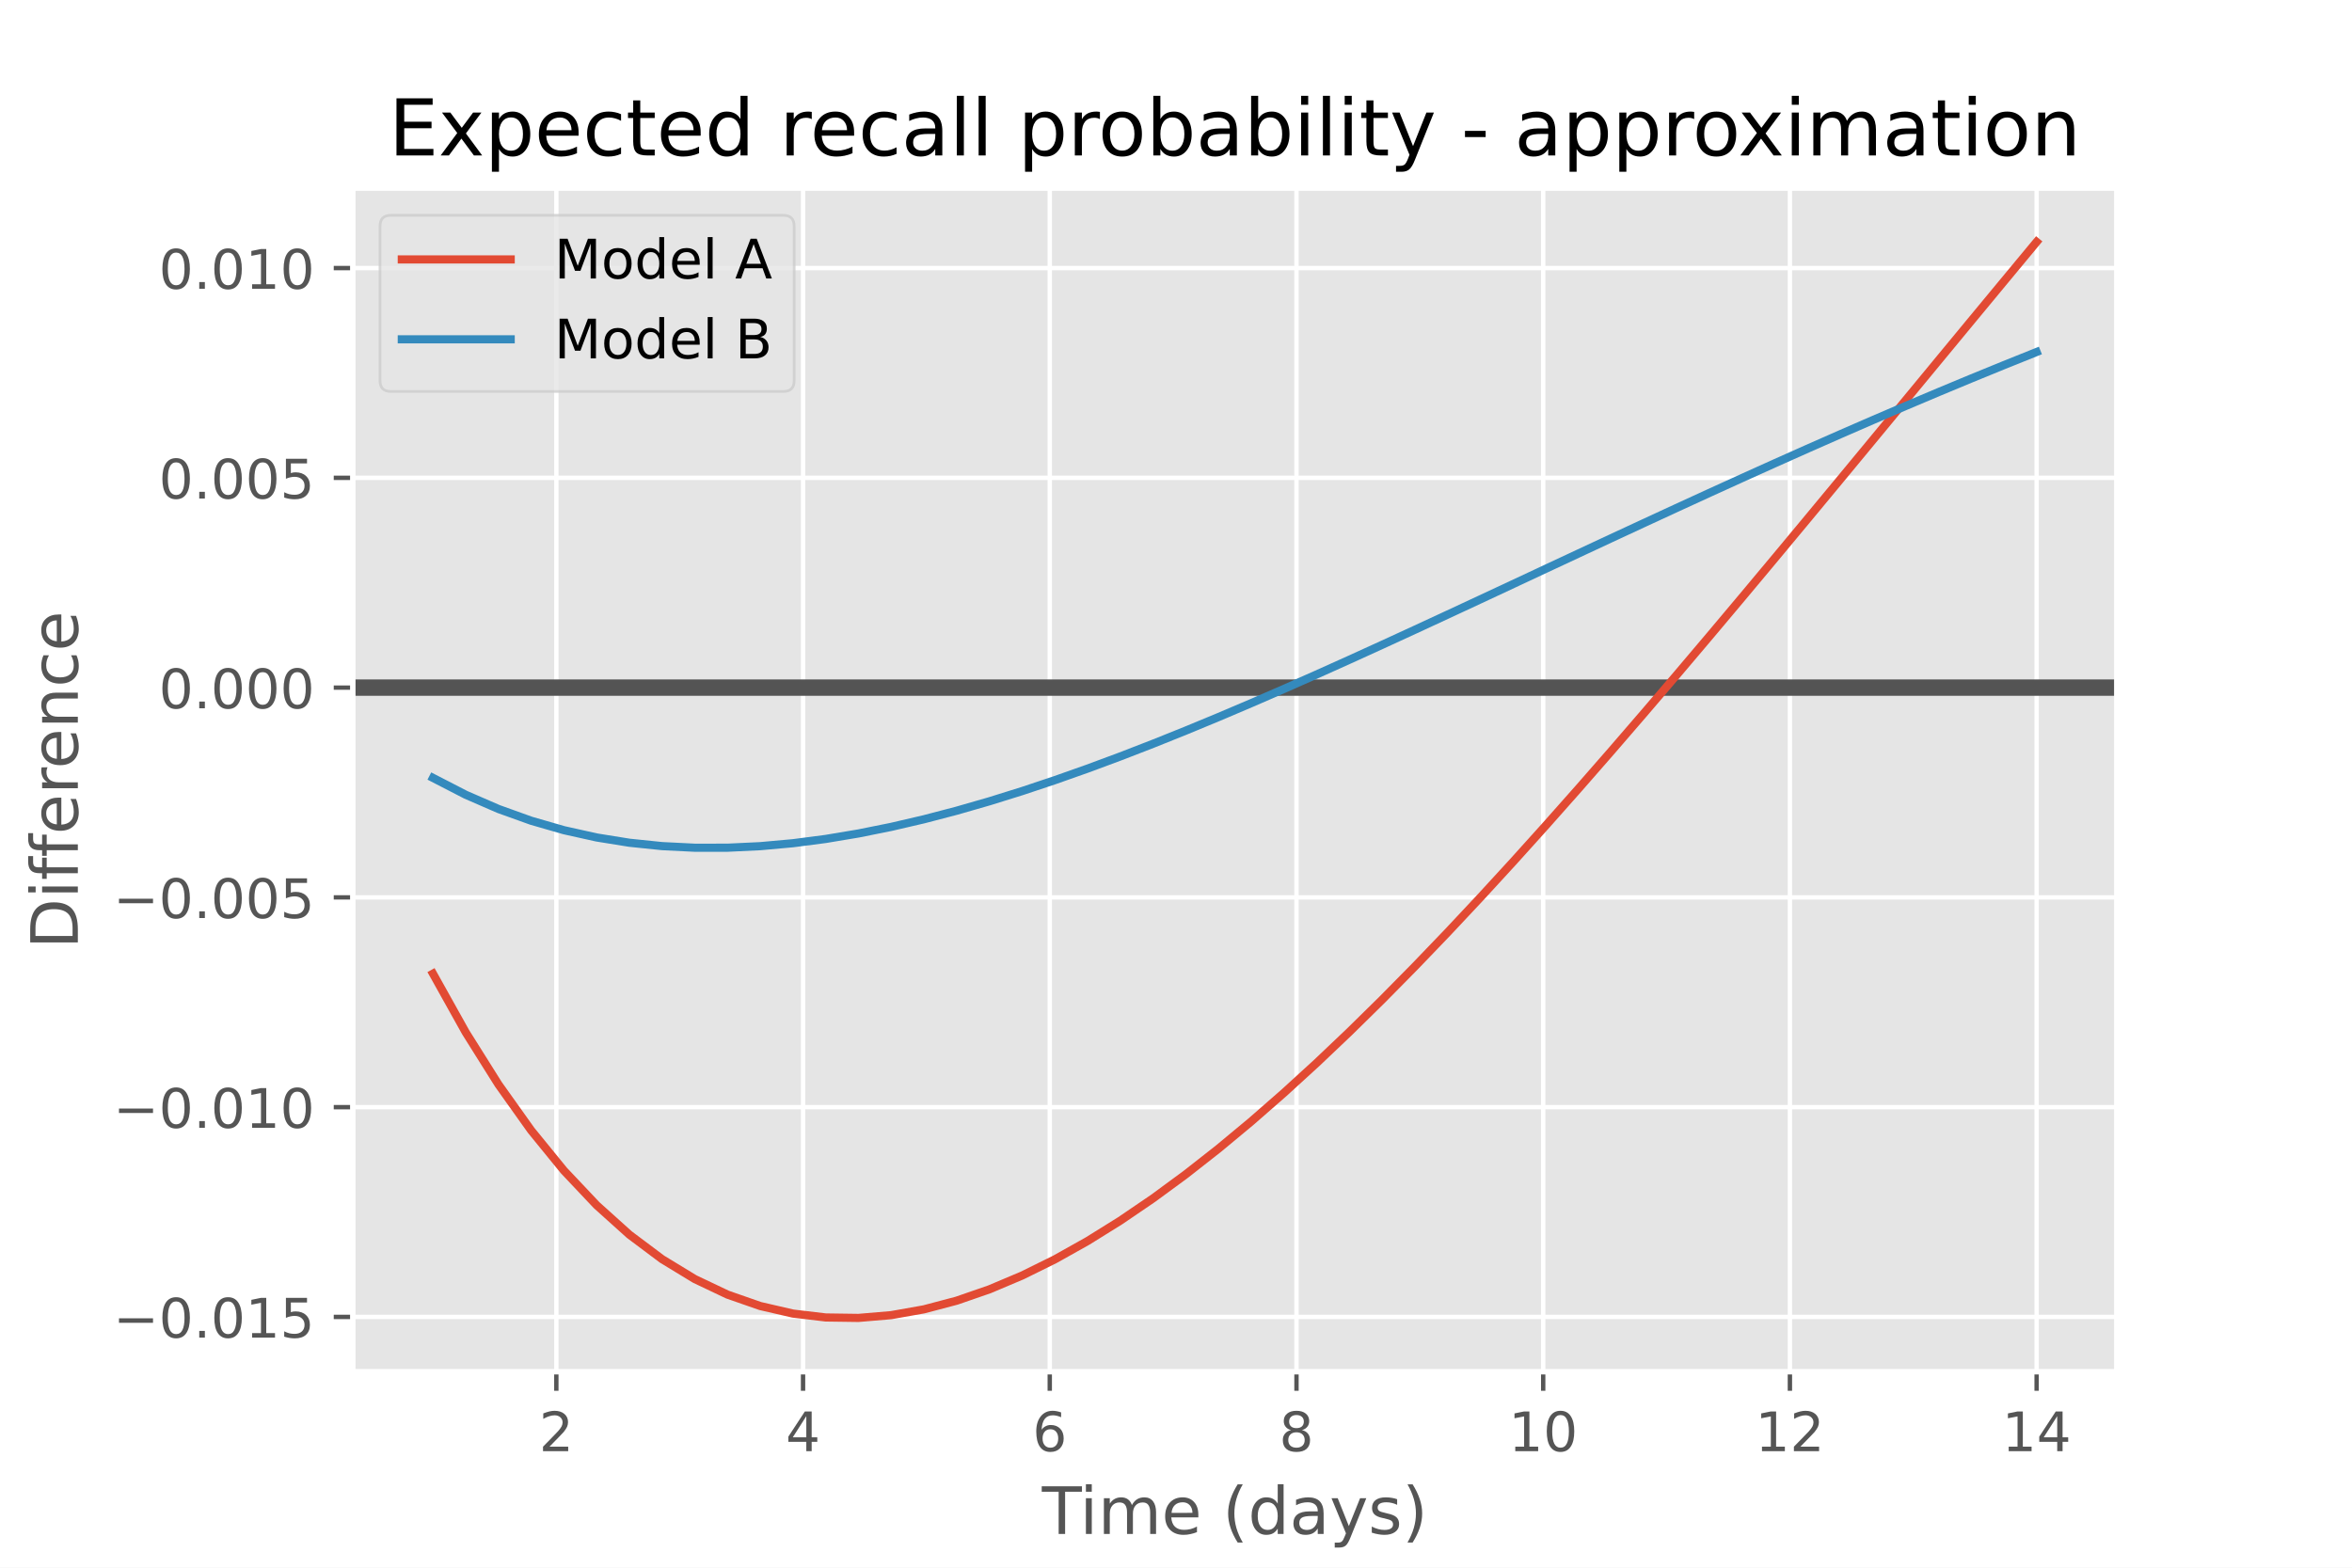
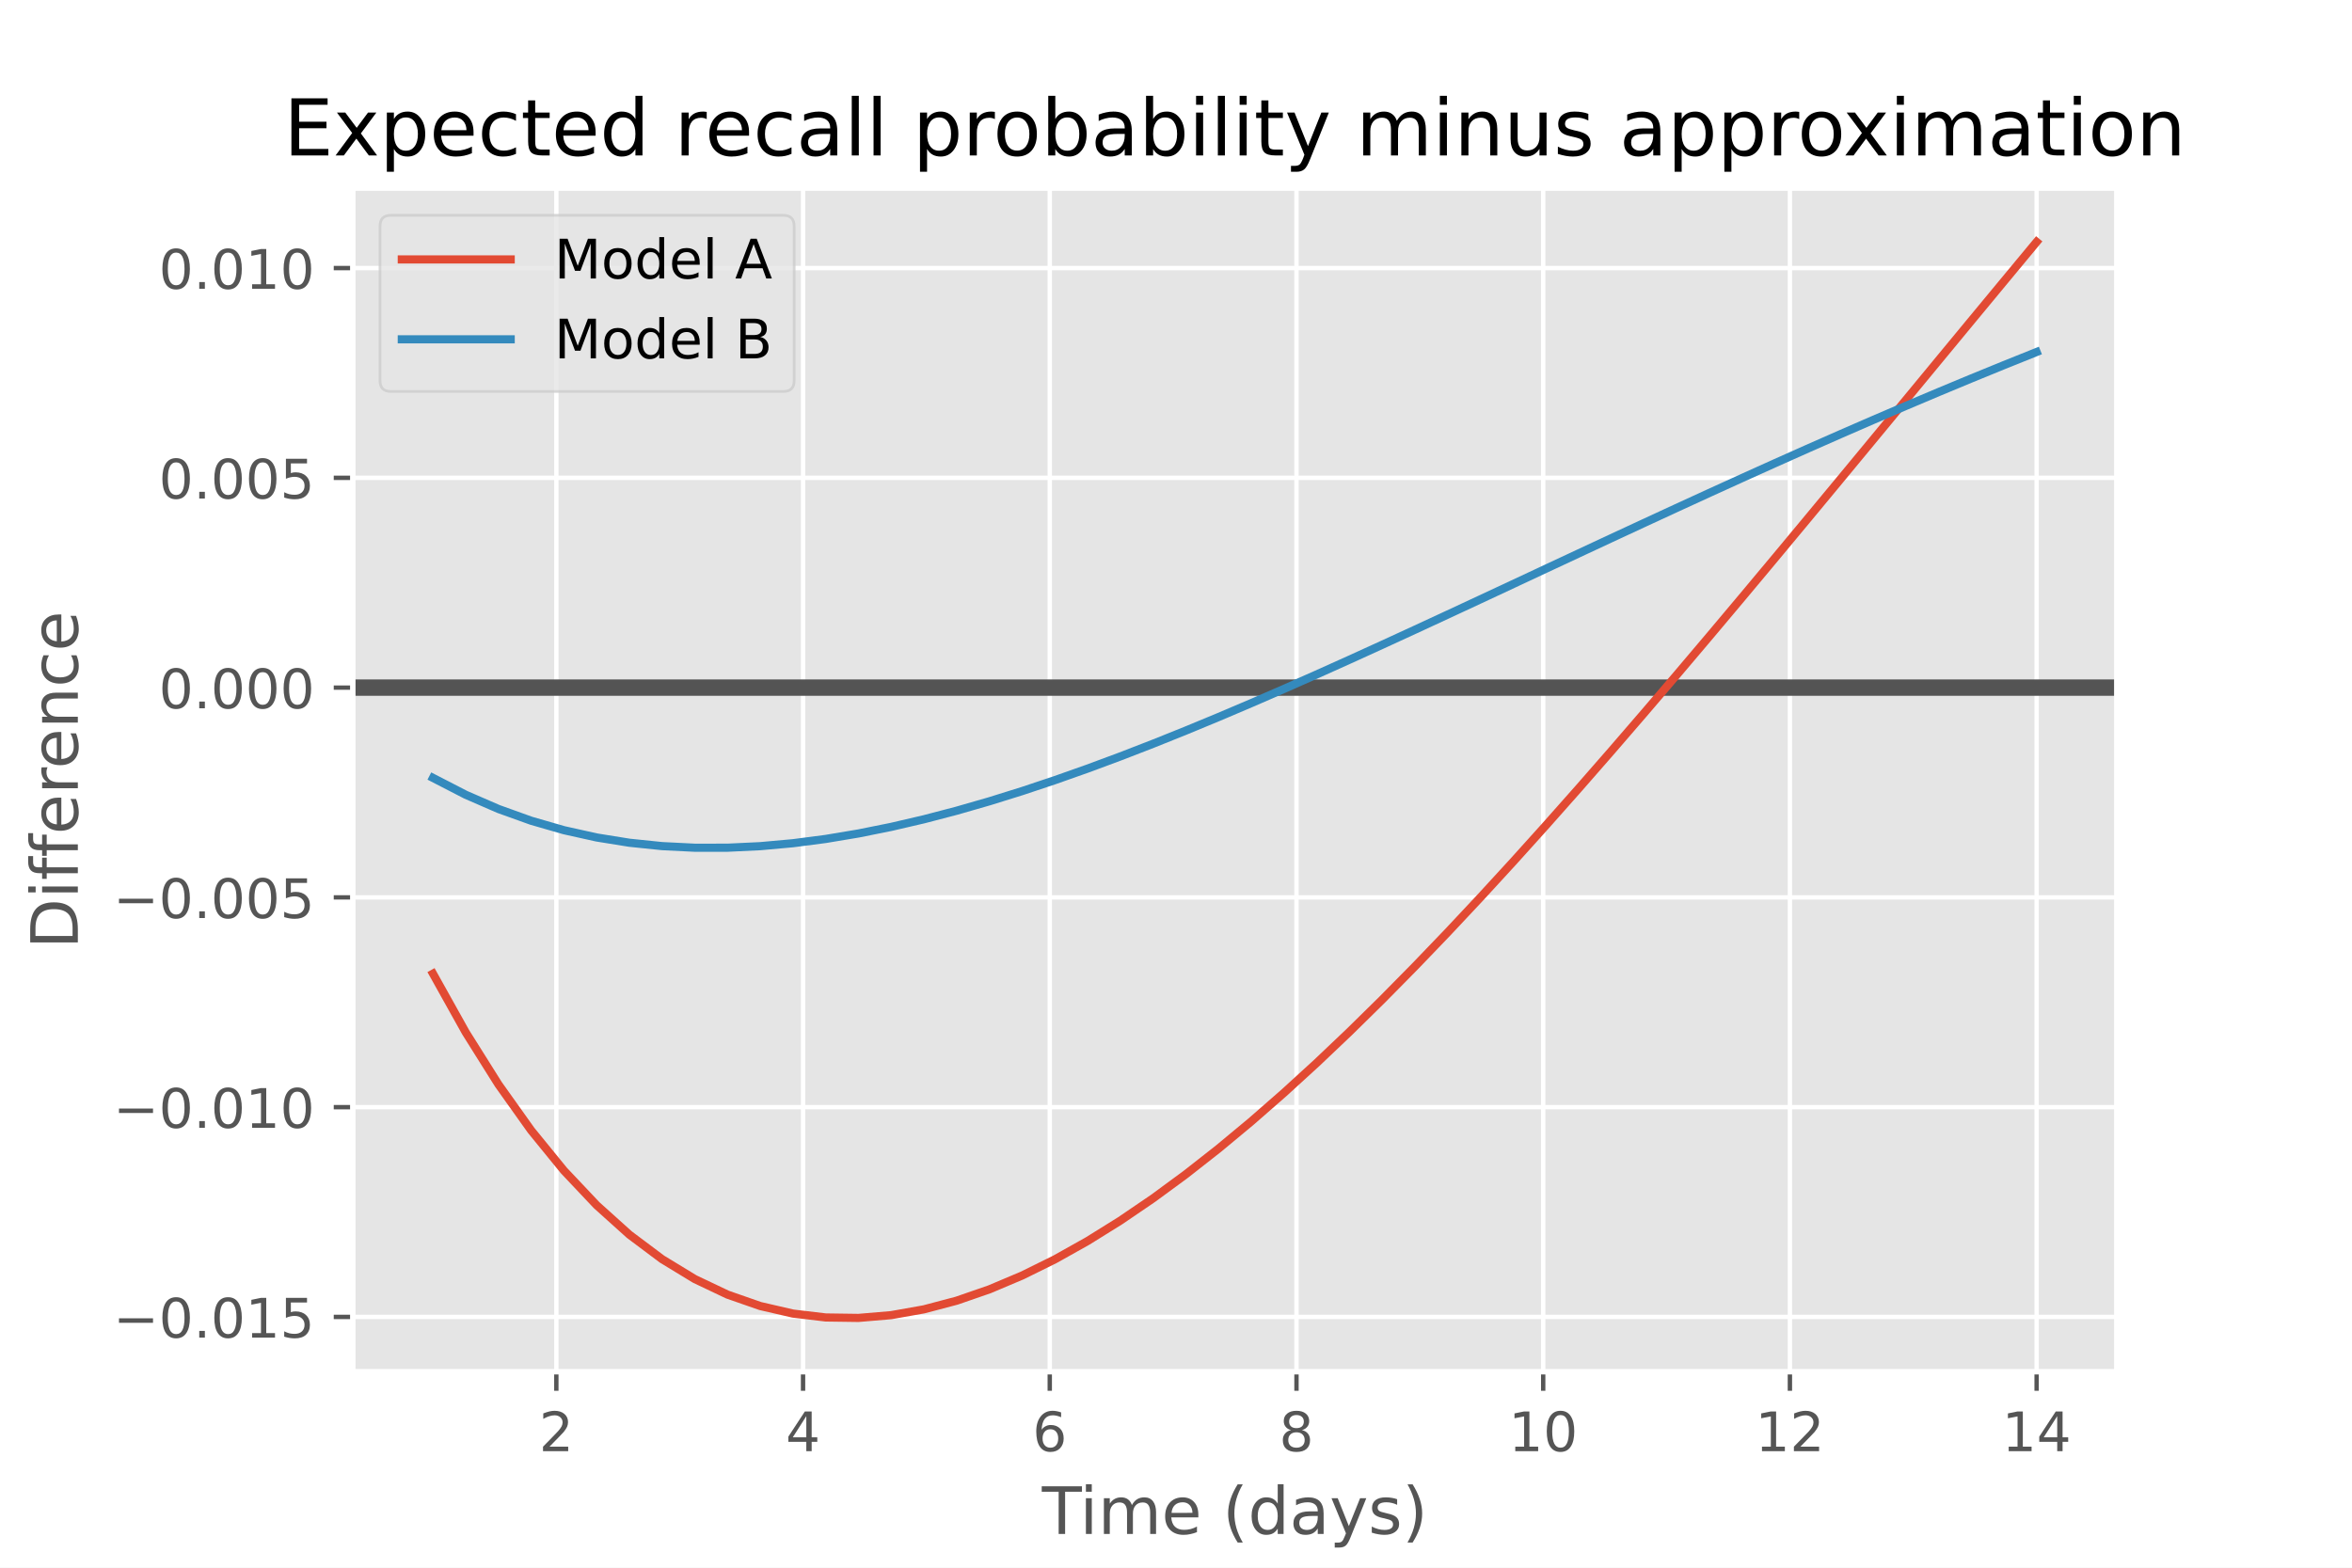
<svg xmlns="http://www.w3.org/2000/svg" xmlns:xlink="http://www.w3.org/1999/xlink" height="288pt" version="1.1" viewBox="0 0 432 288" width="432pt">
  <defs>
    <style type="text/css">
*{stroke-linecap:butt;stroke-linejoin:round;}
  </style>
  </defs>
  <g id="figure_1">
    <g id="patch_1">
      <path d="M 0 288  L 432 288  L 432 0  L 0 0  z " style="fill:#ffffff;" />
    </g>
    <g id="axes_1">
      <g id="patch_2">
        <path d="M 64.8 252  L 388.8 252  L 388.8 34.56  L 64.8 34.56  z " style="fill:#e5e5e5;" />
      </g>
      <g id="matplotlib.axis_1">
        <g id="xtick_1">
          <g id="line2d_1">
-             <path clip-path="url(#p9074adf19c)" d="M 102.185 252  L 102.185 34.56  " style="fill:none;stroke:#ffffff;stroke-linecap:square;stroke-width:0.8;" />
+             <path clip-path="url(#pe7e6170e6c)" d="M 102.185 252  L 102.185 34.56  " style="fill:none;stroke:#ffffff;stroke-linecap:square;stroke-width:0.8;" />
          </g>
          <g id="line2d_2">
            <defs>
-               <path d="M 0 0  L 0 3.5  " id="m6bb90d8f0a" style="stroke:#555555;stroke-width:0.8;" />
+               <path d="M 0 0  L 0 3.5  " id="ma76c712f37" style="stroke:#555555;stroke-width:0.8;" />
            </defs>
            <g>
-               <use style="fill:#555555;stroke:#555555;stroke-width:0.8;" x="102.185" xlink:href="#m6bb90d8f0a" y="252" />
+               <use style="fill:#555555;stroke:#555555;stroke-width:0.8;" x="102.185" xlink:href="#ma76c712f37" y="252" />
            </g>
          </g>
          <g id="text_1">
            <text style="fill:#555555;font-family:DejaVu Sans;font-size:10px;font-style:normal;font-weight:400;text-anchor:middle;" transform="rotate(-0, 102.1846, 266.5984)" x="102.185" y="266.598">2</text>
          </g>
        </g>
        <g id="xtick_2">
          <g id="line2d_3">
-             <path clip-path="url(#p9074adf19c)" d="M 147.499 252  L 147.499 34.56  " style="fill:none;stroke:#ffffff;stroke-linecap:square;stroke-width:0.8;" />
+             <path clip-path="url(#pe7e6170e6c)" d="M 147.499 252  L 147.499 34.56  " style="fill:none;stroke:#ffffff;stroke-linecap:square;stroke-width:0.8;" />
          </g>
          <g id="line2d_4">
            <g>
-               <use style="fill:#555555;stroke:#555555;stroke-width:0.8;" x="147.499" xlink:href="#m6bb90d8f0a" y="252" />
+               <use style="fill:#555555;stroke:#555555;stroke-width:0.8;" x="147.499" xlink:href="#ma76c712f37" y="252" />
            </g>
          </g>
          <g id="text_2">
            <text style="fill:#555555;font-family:DejaVu Sans;font-size:10px;font-style:normal;font-weight:400;text-anchor:middle;" transform="rotate(-0, 147.4993, 266.5984)" x="147.499" y="266.598">4</text>
          </g>
        </g>
        <g id="xtick_3">
          <g id="line2d_5">
-             <path clip-path="url(#p9074adf19c)" d="M 192.814 252  L 192.814 34.56  " style="fill:none;stroke:#ffffff;stroke-linecap:square;stroke-width:0.8;" />
+             <path clip-path="url(#pe7e6170e6c)" d="M 192.814 252  L 192.814 34.56  " style="fill:none;stroke:#ffffff;stroke-linecap:square;stroke-width:0.8;" />
          </g>
          <g id="line2d_6">
            <g>
-               <use style="fill:#555555;stroke:#555555;stroke-width:0.8;" x="192.814" xlink:href="#m6bb90d8f0a" y="252" />
+               <use style="fill:#555555;stroke:#555555;stroke-width:0.8;" x="192.814" xlink:href="#ma76c712f37" y="252" />
            </g>
          </g>
          <g id="text_3">
            <text style="fill:#555555;font-family:DejaVu Sans;font-size:10px;font-style:normal;font-weight:400;text-anchor:middle;" transform="rotate(-0, 192.814, 266.5984)" x="192.814" y="266.598">6</text>
          </g>
        </g>
        <g id="xtick_4">
          <g id="line2d_7">
-             <path clip-path="url(#p9074adf19c)" d="M 238.129 252  L 238.129 34.56  " style="fill:none;stroke:#ffffff;stroke-linecap:square;stroke-width:0.8;" />
+             <path clip-path="url(#pe7e6170e6c)" d="M 238.129 252  L 238.129 34.56  " style="fill:none;stroke:#ffffff;stroke-linecap:square;stroke-width:0.8;" />
          </g>
          <g id="line2d_8">
            <g>
-               <use style="fill:#555555;stroke:#555555;stroke-width:0.8;" x="238.129" xlink:href="#m6bb90d8f0a" y="252" />
+               <use style="fill:#555555;stroke:#555555;stroke-width:0.8;" x="238.129" xlink:href="#ma76c712f37" y="252" />
            </g>
          </g>
          <g id="text_4">
            <text style="fill:#555555;font-family:DejaVu Sans;font-size:10px;font-style:normal;font-weight:400;text-anchor:middle;" transform="rotate(-0, 238.1287, 266.5984)" x="238.129" y="266.598">8</text>
          </g>
        </g>
        <g id="xtick_5">
          <g id="line2d_9">
-             <path clip-path="url(#p9074adf19c)" d="M 283.443 252  L 283.443 34.56  " style="fill:none;stroke:#ffffff;stroke-linecap:square;stroke-width:0.8;" />
+             <path clip-path="url(#pe7e6170e6c)" d="M 283.443 252  L 283.443 34.56  " style="fill:none;stroke:#ffffff;stroke-linecap:square;stroke-width:0.8;" />
          </g>
          <g id="line2d_10">
            <g>
-               <use style="fill:#555555;stroke:#555555;stroke-width:0.8;" x="283.443" xlink:href="#m6bb90d8f0a" y="252" />
+               <use style="fill:#555555;stroke:#555555;stroke-width:0.8;" x="283.443" xlink:href="#ma76c712f37" y="252" />
            </g>
          </g>
          <g id="text_5">
            <text style="fill:#555555;font-family:DejaVu Sans;font-size:10px;font-style:normal;font-weight:400;text-anchor:middle;" transform="rotate(-0, 283.4434, 266.5984)" x="283.443" y="266.598">10</text>
          </g>
        </g>
        <g id="xtick_6">
          <g id="line2d_11">
-             <path clip-path="url(#p9074adf19c)" d="M 328.758 252  L 328.758 34.56  " style="fill:none;stroke:#ffffff;stroke-linecap:square;stroke-width:0.8;" />
+             <path clip-path="url(#pe7e6170e6c)" d="M 328.758 252  L 328.758 34.56  " style="fill:none;stroke:#ffffff;stroke-linecap:square;stroke-width:0.8;" />
          </g>
          <g id="line2d_12">
            <g>
-               <use style="fill:#555555;stroke:#555555;stroke-width:0.8;" x="328.758" xlink:href="#m6bb90d8f0a" y="252" />
+               <use style="fill:#555555;stroke:#555555;stroke-width:0.8;" x="328.758" xlink:href="#ma76c712f37" y="252" />
            </g>
          </g>
          <g id="text_6">
            <text style="fill:#555555;font-family:DejaVu Sans;font-size:10px;font-style:normal;font-weight:400;text-anchor:middle;" transform="rotate(-0, 328.758, 266.5984)" x="328.758" y="266.598">12</text>
          </g>
        </g>
        <g id="xtick_7">
          <g id="line2d_13">
-             <path clip-path="url(#p9074adf19c)" d="M 374.073 252  L 374.073 34.56  " style="fill:none;stroke:#ffffff;stroke-linecap:square;stroke-width:0.8;" />
+             <path clip-path="url(#pe7e6170e6c)" d="M 374.073 252  L 374.073 34.56  " style="fill:none;stroke:#ffffff;stroke-linecap:square;stroke-width:0.8;" />
          </g>
          <g id="line2d_14">
            <g>
-               <use style="fill:#555555;stroke:#555555;stroke-width:0.8;" x="374.073" xlink:href="#m6bb90d8f0a" y="252" />
+               <use style="fill:#555555;stroke:#555555;stroke-width:0.8;" x="374.073" xlink:href="#ma76c712f37" y="252" />
            </g>
          </g>
          <g id="text_7">
            <text style="fill:#555555;font-family:DejaVu Sans;font-size:10px;font-style:normal;font-weight:400;text-anchor:middle;" transform="rotate(-0, 374.0727, 266.5984)" x="374.073" y="266.598">14</text>
          </g>
        </g>
        <g id="text_8">
          <text style="fill:#555555;font-family:DejaVu Sans;font-size:12px;font-style:normal;font-weight:400;text-anchor:middle;" transform="rotate(-0, 226.8, 281.7962)" x="226.8" y="281.796">Time (days)</text>
        </g>
      </g>
      <g id="matplotlib.axis_2">
        <g id="ytick_1">
          <g id="line2d_15">
-             <path clip-path="url(#p9074adf19c)" d="M 64.8 241.932  L 388.8 241.932  " style="fill:none;stroke:#ffffff;stroke-linecap:square;stroke-width:0.8;" />
+             <path clip-path="url(#pe7e6170e6c)" d="M 64.8 241.932  L 388.8 241.932  " style="fill:none;stroke:#ffffff;stroke-linecap:square;stroke-width:0.8;" />
          </g>
          <g id="line2d_16">
            <defs>
-               <path d="M 0 0  L -3.5 0  " id="mc077dd3baa" style="stroke:#555555;stroke-width:0.8;" />
+               <path d="M 0 0  L -3.5 0  " id="m121aea2aeb" style="stroke:#555555;stroke-width:0.8;" />
            </defs>
            <g>
-               <use style="fill:#555555;stroke:#555555;stroke-width:0.8;" x="64.8" xlink:href="#mc077dd3baa" y="241.932" />
+               <use style="fill:#555555;stroke:#555555;stroke-width:0.8;" x="64.8" xlink:href="#m121aea2aeb" y="241.932" />
            </g>
          </g>
          <g id="text_9">
            <text style="fill:#555555;font-family:DejaVu Sans;font-size:10px;font-style:normal;font-weight:400;text-anchor:end;" transform="rotate(-0, 57.8, 245.731)" x="57.8" y="245.731">−0.015</text>
          </g>
        </g>
        <g id="ytick_2">
          <g id="line2d_17">
-             <path clip-path="url(#p9074adf19c)" d="M 64.8 203.395  L 388.8 203.395  " style="fill:none;stroke:#ffffff;stroke-linecap:square;stroke-width:0.8;" />
+             <path clip-path="url(#pe7e6170e6c)" d="M 64.8 203.395  L 388.8 203.395  " style="fill:none;stroke:#ffffff;stroke-linecap:square;stroke-width:0.8;" />
          </g>
          <g id="line2d_18">
            <g>
-               <use style="fill:#555555;stroke:#555555;stroke-width:0.8;" x="64.8" xlink:href="#mc077dd3baa" y="203.395" />
+               <use style="fill:#555555;stroke:#555555;stroke-width:0.8;" x="64.8" xlink:href="#m121aea2aeb" y="203.395" />
            </g>
          </g>
          <g id="text_10">
            <text style="fill:#555555;font-family:DejaVu Sans;font-size:10px;font-style:normal;font-weight:400;text-anchor:end;" transform="rotate(-0, 57.8, 207.1943)" x="57.8" y="207.194">−0.010</text>
          </g>
        </g>
        <g id="ytick_3">
          <g id="line2d_19">
-             <path clip-path="url(#p9074adf19c)" d="M 64.8 164.858  L 388.8 164.858  " style="fill:none;stroke:#ffffff;stroke-linecap:square;stroke-width:0.8;" />
+             <path clip-path="url(#pe7e6170e6c)" d="M 64.8 164.858  L 388.8 164.858  " style="fill:none;stroke:#ffffff;stroke-linecap:square;stroke-width:0.8;" />
          </g>
          <g id="line2d_20">
            <g>
-               <use style="fill:#555555;stroke:#555555;stroke-width:0.8;" x="64.8" xlink:href="#mc077dd3baa" y="164.858" />
+               <use style="fill:#555555;stroke:#555555;stroke-width:0.8;" x="64.8" xlink:href="#m121aea2aeb" y="164.858" />
            </g>
          </g>
          <g id="text_11">
            <text style="fill:#555555;font-family:DejaVu Sans;font-size:10px;font-style:normal;font-weight:400;text-anchor:end;" transform="rotate(-0, 57.8, 168.6576)" x="57.8" y="168.658">−0.005</text>
          </g>
        </g>
        <g id="ytick_4">
          <g id="line2d_21">
-             <path clip-path="url(#p9074adf19c)" d="M 64.8 126.322  L 388.8 126.322  " style="fill:none;stroke:#ffffff;stroke-linecap:square;stroke-width:0.8;" />
+             <path clip-path="url(#pe7e6170e6c)" d="M 64.8 126.322  L 388.8 126.322  " style="fill:none;stroke:#ffffff;stroke-linecap:square;stroke-width:0.8;" />
          </g>
          <g id="line2d_22">
            <g>
-               <use style="fill:#555555;stroke:#555555;stroke-width:0.8;" x="64.8" xlink:href="#mc077dd3baa" y="126.322" />
+               <use style="fill:#555555;stroke:#555555;stroke-width:0.8;" x="64.8" xlink:href="#m121aea2aeb" y="126.322" />
            </g>
          </g>
          <g id="text_12">
            <text style="fill:#555555;font-family:DejaVu Sans;font-size:10px;font-style:normal;font-weight:400;text-anchor:end;" transform="rotate(-0, 57.8, 130.1209)" x="57.8" y="130.121">0.000</text>
          </g>
        </g>
        <g id="ytick_5">
          <g id="line2d_23">
-             <path clip-path="url(#p9074adf19c)" d="M 64.8 87.785  L 388.8 87.785  " style="fill:none;stroke:#ffffff;stroke-linecap:square;stroke-width:0.8;" />
+             <path clip-path="url(#pe7e6170e6c)" d="M 64.8 87.785  L 388.8 87.785  " style="fill:none;stroke:#ffffff;stroke-linecap:square;stroke-width:0.8;" />
          </g>
          <g id="line2d_24">
            <g>
-               <use style="fill:#555555;stroke:#555555;stroke-width:0.8;" x="64.8" xlink:href="#mc077dd3baa" y="87.785" />
+               <use style="fill:#555555;stroke:#555555;stroke-width:0.8;" x="64.8" xlink:href="#m121aea2aeb" y="87.785" />
            </g>
          </g>
          <g id="text_13">
            <text style="fill:#555555;font-family:DejaVu Sans;font-size:10px;font-style:normal;font-weight:400;text-anchor:end;" transform="rotate(-0, 57.8, 91.58428)" x="57.8" y="91.584">0.005</text>
          </g>
        </g>
        <g id="ytick_6">
          <g id="line2d_25">
-             <path clip-path="url(#p9074adf19c)" d="M 64.8 49.248  L 388.8 49.248  " style="fill:none;stroke:#ffffff;stroke-linecap:square;stroke-width:0.8;" />
+             <path clip-path="url(#pe7e6170e6c)" d="M 64.8 49.248  L 388.8 49.248  " style="fill:none;stroke:#ffffff;stroke-linecap:square;stroke-width:0.8;" />
          </g>
          <g id="line2d_26">
            <g>
-               <use style="fill:#555555;stroke:#555555;stroke-width:0.8;" x="64.8" xlink:href="#mc077dd3baa" y="49.248" />
+               <use style="fill:#555555;stroke:#555555;stroke-width:0.8;" x="64.8" xlink:href="#m121aea2aeb" y="49.248" />
            </g>
          </g>
          <g id="text_14">
            <text style="fill:#555555;font-family:DejaVu Sans;font-size:10px;font-style:normal;font-weight:400;text-anchor:end;" transform="rotate(-0, 57.8, 53.04761)" x="57.8" y="53.048">0.010</text>
          </g>
        </g>
        <g id="text_15">
          <text style="fill:#555555;font-family:DejaVu Sans;font-size:12px;font-style:normal;font-weight:400;text-anchor:middle;" transform="rotate(-90, 14.29656, 143.28)" x="14.297" y="143.28">Difference</text>
        </g>
      </g>
      <g id="line2d_27">
-         <path clip-path="url(#p9074adf19c)" d="M 64.8 126.322  L 388.8 126.322  " style="fill:none;stroke:#545454;stroke-linecap:square;stroke-width:3;" />
+         <path clip-path="url(#pe7e6170e6c)" d="M 64.8 126.322  L 388.8 126.322  " style="fill:none;stroke:#545454;stroke-linecap:square;stroke-width:3;" />
      </g>
      <g id="line2d_28">
-         <path clip-path="url(#p9074adf19c)" d="M 79.527 178.873  L 85.538 189.643  L 91.55 199.218  L 97.561 207.662  L 103.572 215.037  L 109.583 221.401  L 115.594 226.811  L 121.605 231.32  L 127.616 234.977  L 133.627 237.833  L 139.639 239.931  L 145.65 241.317  L 151.661 242.032  L 157.672 242.116  L 163.683 241.607  L 169.694 240.54  L 175.705 238.951  L 181.717 236.871  L 187.728 234.332  L 193.739 231.364  L 199.75 227.995  L 205.761 224.252  L 211.772 220.16  L 217.783 215.744  L 223.794 211.027  L 229.806 206.032  L 235.817 200.778  L 241.828 195.287  L 247.839 189.577  L 253.85 183.666  L 259.861 177.571  L 265.872 171.31  L 271.883 164.896  L 277.895 158.346  L 283.906 151.673  L 289.917 144.89  L 295.928 138.011  L 301.939 131.046  L 307.95 124.008  L 313.961 116.907  L 319.973 109.753  L 325.984 102.557  L 331.995 95.327  L 338.006 88.071  L 344.017 80.799  L 350.028 73.518  L 356.039 66.235  L 362.05 58.958  L 368.062 51.692  L 374.073 44.444  " style="fill:none;stroke:#e24a33;stroke-linecap:square;stroke-width:1.5;" />
+         <path clip-path="url(#pe7e6170e6c)" d="M 79.527 178.873  L 85.538 189.643  L 91.55 199.218  L 97.561 207.662  L 103.572 215.037  L 109.583 221.401  L 115.594 226.811  L 121.605 231.32  L 127.616 234.977  L 133.627 237.833  L 139.639 239.931  L 145.65 241.317  L 151.661 242.032  L 157.672 242.116  L 163.683 241.607  L 169.694 240.54  L 175.705 238.951  L 181.717 236.871  L 187.728 234.332  L 193.739 231.364  L 199.75 227.995  L 205.761 224.252  L 211.772 220.16  L 217.783 215.744  L 223.794 211.027  L 229.806 206.032  L 235.817 200.778  L 241.828 195.287  L 247.839 189.577  L 253.85 183.666  L 259.861 177.571  L 265.872 171.31  L 271.883 164.896  L 277.895 158.346  L 283.906 151.673  L 289.917 144.89  L 295.928 138.011  L 301.939 131.046  L 307.95 124.008  L 313.961 116.907  L 319.973 109.753  L 325.984 102.557  L 331.995 95.327  L 338.006 88.071  L 344.017 80.799  L 350.028 73.518  L 356.039 66.235  L 362.05 58.958  L 368.062 51.692  L 374.073 44.444  " style="fill:none;stroke:#e24a33;stroke-linecap:square;stroke-width:1.5;" />
      </g>
      <g id="line2d_29">
-         <path clip-path="url(#p9074adf19c)" d="M 79.527 142.907  L 85.538 146.004  L 91.55 148.617  L 97.561 150.777  L 103.572 152.513  L 109.583 153.851  L 115.594 154.818  L 121.605 155.439  L 127.616 155.736  L 133.627 155.733  L 139.639 155.45  L 145.65 154.907  L 151.661 154.124  L 157.672 153.119  L 163.683 151.909  L 169.694 150.511  L 175.705 148.939  L 181.717 147.208  L 187.728 145.334  L 193.739 143.327  L 199.75 141.202  L 205.761 138.97  L 211.772 136.641  L 217.783 134.227  L 223.794 131.737  L 229.806 129.181  L 235.817 126.568  L 241.828 123.906  L 247.839 121.202  L 253.85 118.464  L 259.861 115.7  L 265.872 112.915  L 271.883 110.116  L 277.895 107.308  L 283.906 104.497  L 289.917 101.687  L 295.928 98.884  L 301.939 96.093  L 307.95 93.316  L 313.961 90.557  L 319.973 87.822  L 325.984 85.111  L 331.995 82.429  L 338.006 79.779  L 344.017 77.162  L 350.028 74.582  L 356.039 72.04  L 362.05 69.539  L 368.062 67.08  L 374.073 64.665  " style="fill:none;stroke:#348abd;stroke-linecap:square;stroke-width:1.5;" />
+         <path clip-path="url(#pe7e6170e6c)" d="M 79.527 142.907  L 85.538 146.004  L 91.55 148.617  L 97.561 150.777  L 103.572 152.513  L 109.583 153.851  L 115.594 154.818  L 121.605 155.439  L 127.616 155.736  L 133.627 155.733  L 139.639 155.45  L 145.65 154.907  L 151.661 154.124  L 157.672 153.119  L 163.683 151.909  L 169.694 150.511  L 175.705 148.939  L 181.717 147.208  L 187.728 145.334  L 193.739 143.327  L 199.75 141.202  L 205.761 138.97  L 211.772 136.641  L 217.783 134.227  L 223.794 131.737  L 229.806 129.181  L 235.817 126.568  L 241.828 123.906  L 247.839 121.202  L 253.85 118.464  L 259.861 115.7  L 265.872 112.915  L 271.883 110.116  L 277.895 107.308  L 283.906 104.497  L 289.917 101.687  L 295.928 98.884  L 301.939 96.093  L 307.95 93.316  L 313.961 90.557  L 319.973 87.822  L 325.984 85.111  L 331.995 82.429  L 338.006 79.779  L 344.017 77.162  L 350.028 74.582  L 356.039 72.04  L 362.05 69.539  L 368.062 67.08  L 374.073 64.665  " style="fill:none;stroke:#348abd;stroke-linecap:square;stroke-width:1.5;" />
      </g>
      <g id="patch_3">
        <path d="M 64.8 252  L 64.8 34.56  " style="fill:none;stroke:#ffffff;stroke-linecap:square;stroke-linejoin:miter;" />
      </g>
      <g id="patch_4">
        <path d="M 388.8 252  L 388.8 34.56  " style="fill:none;stroke:#ffffff;stroke-linecap:square;stroke-linejoin:miter;" />
      </g>
      <g id="patch_5">
        <path d="M 64.8 252  L 388.8 252  " style="fill:none;stroke:#ffffff;stroke-linecap:square;stroke-linejoin:miter;" />
      </g>
      <g id="patch_6">
        <path d="M 64.8 34.56  L 388.8 34.56  " style="fill:none;stroke:#ffffff;stroke-linecap:square;stroke-linejoin:miter;" />
      </g>
      <g id="text_16">
-         <text style="font-family:DejaVu Sans;font-size:14.4px;font-style:normal;font-weight:400;text-anchor:middle;" transform="rotate(-0, 226.8, 28.56)" x="226.8" y="28.56">Expected recall probability - approximation</text>
+         <text style="font-family:DejaVu Sans;font-size:14.4px;font-style:normal;font-weight:400;text-anchor:middle;" transform="rotate(-0, 226.8, 28.56)" x="226.8" y="28.56">Expected recall probability minus approximation</text>
      </g>
      <g id="legend_1">
        <g id="patch_7">
          <path d="M 71.8 71.916  L 143.866 71.916  Q 145.866 71.916 145.866 69.916  L 145.866 41.56  Q 145.866 39.56 143.866 39.56  L 71.8 39.56  Q 69.8 39.56 69.8 41.56  L 69.8 69.916  Q 69.8 71.916 71.8 71.916  z " style="fill:#e5e5e5;opacity:0.8;stroke:#cccccc;stroke-linejoin:miter;stroke-width:0.5;" />
        </g>
        <g id="line2d_30">
          <path d="M 73.8 47.658  L 93.8 47.658  " style="fill:none;stroke:#e24a33;stroke-linecap:square;stroke-width:1.5;" />
        </g>
        <g id="line2d_31" />
        <g id="text_17">
          <text style="font-family:DejaVu Sans;font-size:10px;font-style:normal;font-weight:400;text-anchor:start;" transform="rotate(-0, 101.8, 51.15844)" x="101.8" y="51.158">Model A</text>
        </g>
        <g id="line2d_32">
          <path d="M 73.8 62.337  L 93.8 62.337  " style="fill:none;stroke:#348abd;stroke-linecap:square;stroke-width:1.5;" />
        </g>
        <g id="line2d_33" />
        <g id="text_18">
          <text style="font-family:DejaVu Sans;font-size:10px;font-style:normal;font-weight:400;text-anchor:start;" transform="rotate(-0, 101.8, 65.83656)" x="101.8" y="65.837">Model B</text>
        </g>
      </g>
    </g>
  </g>
  <defs>
-     <clipPath id="p9074adf19c">
+     <clipPath id="pe7e6170e6c">
      <rect height="217.44" width="324" x="64.8" y="34.56" />
    </clipPath>
  </defs>
</svg>
